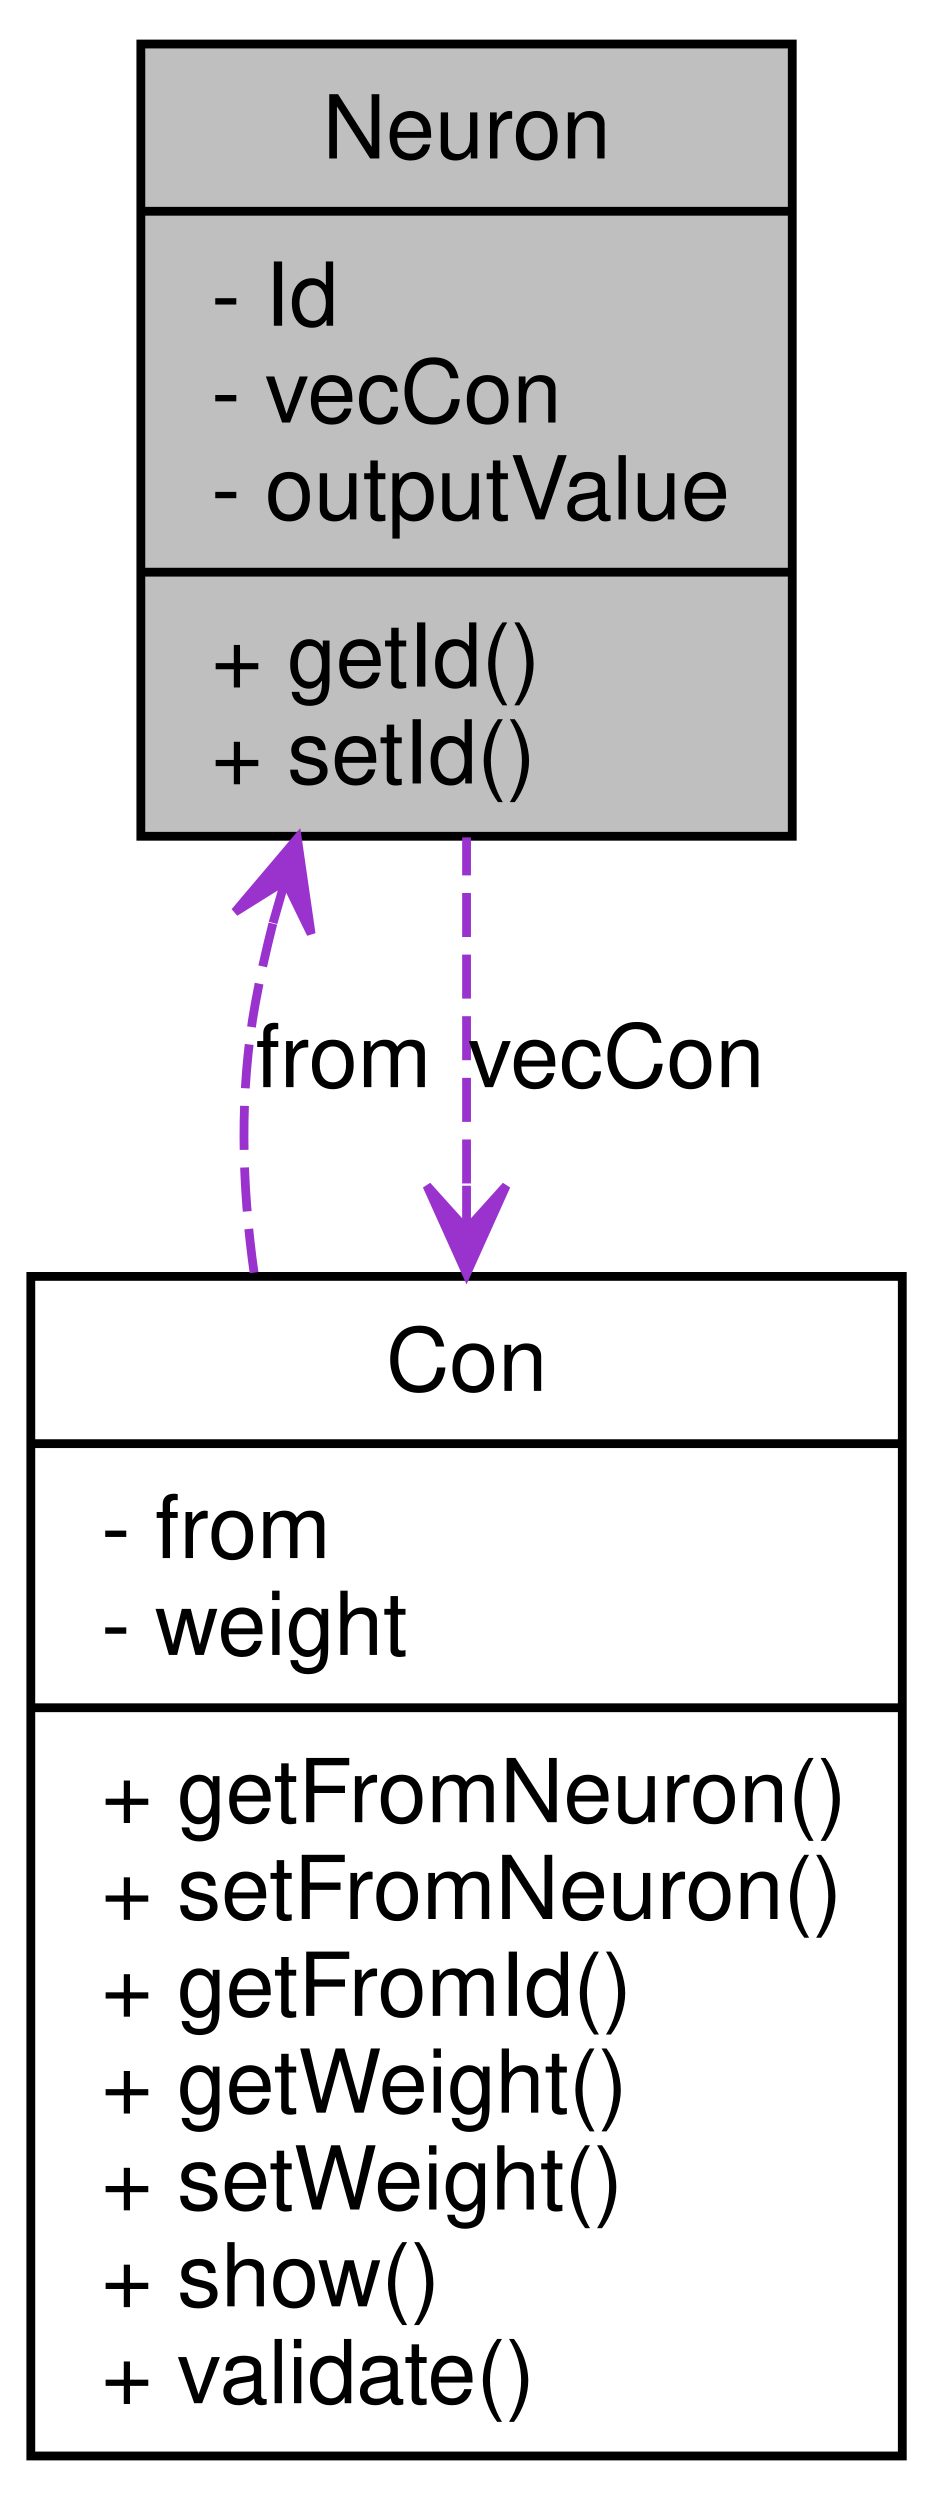
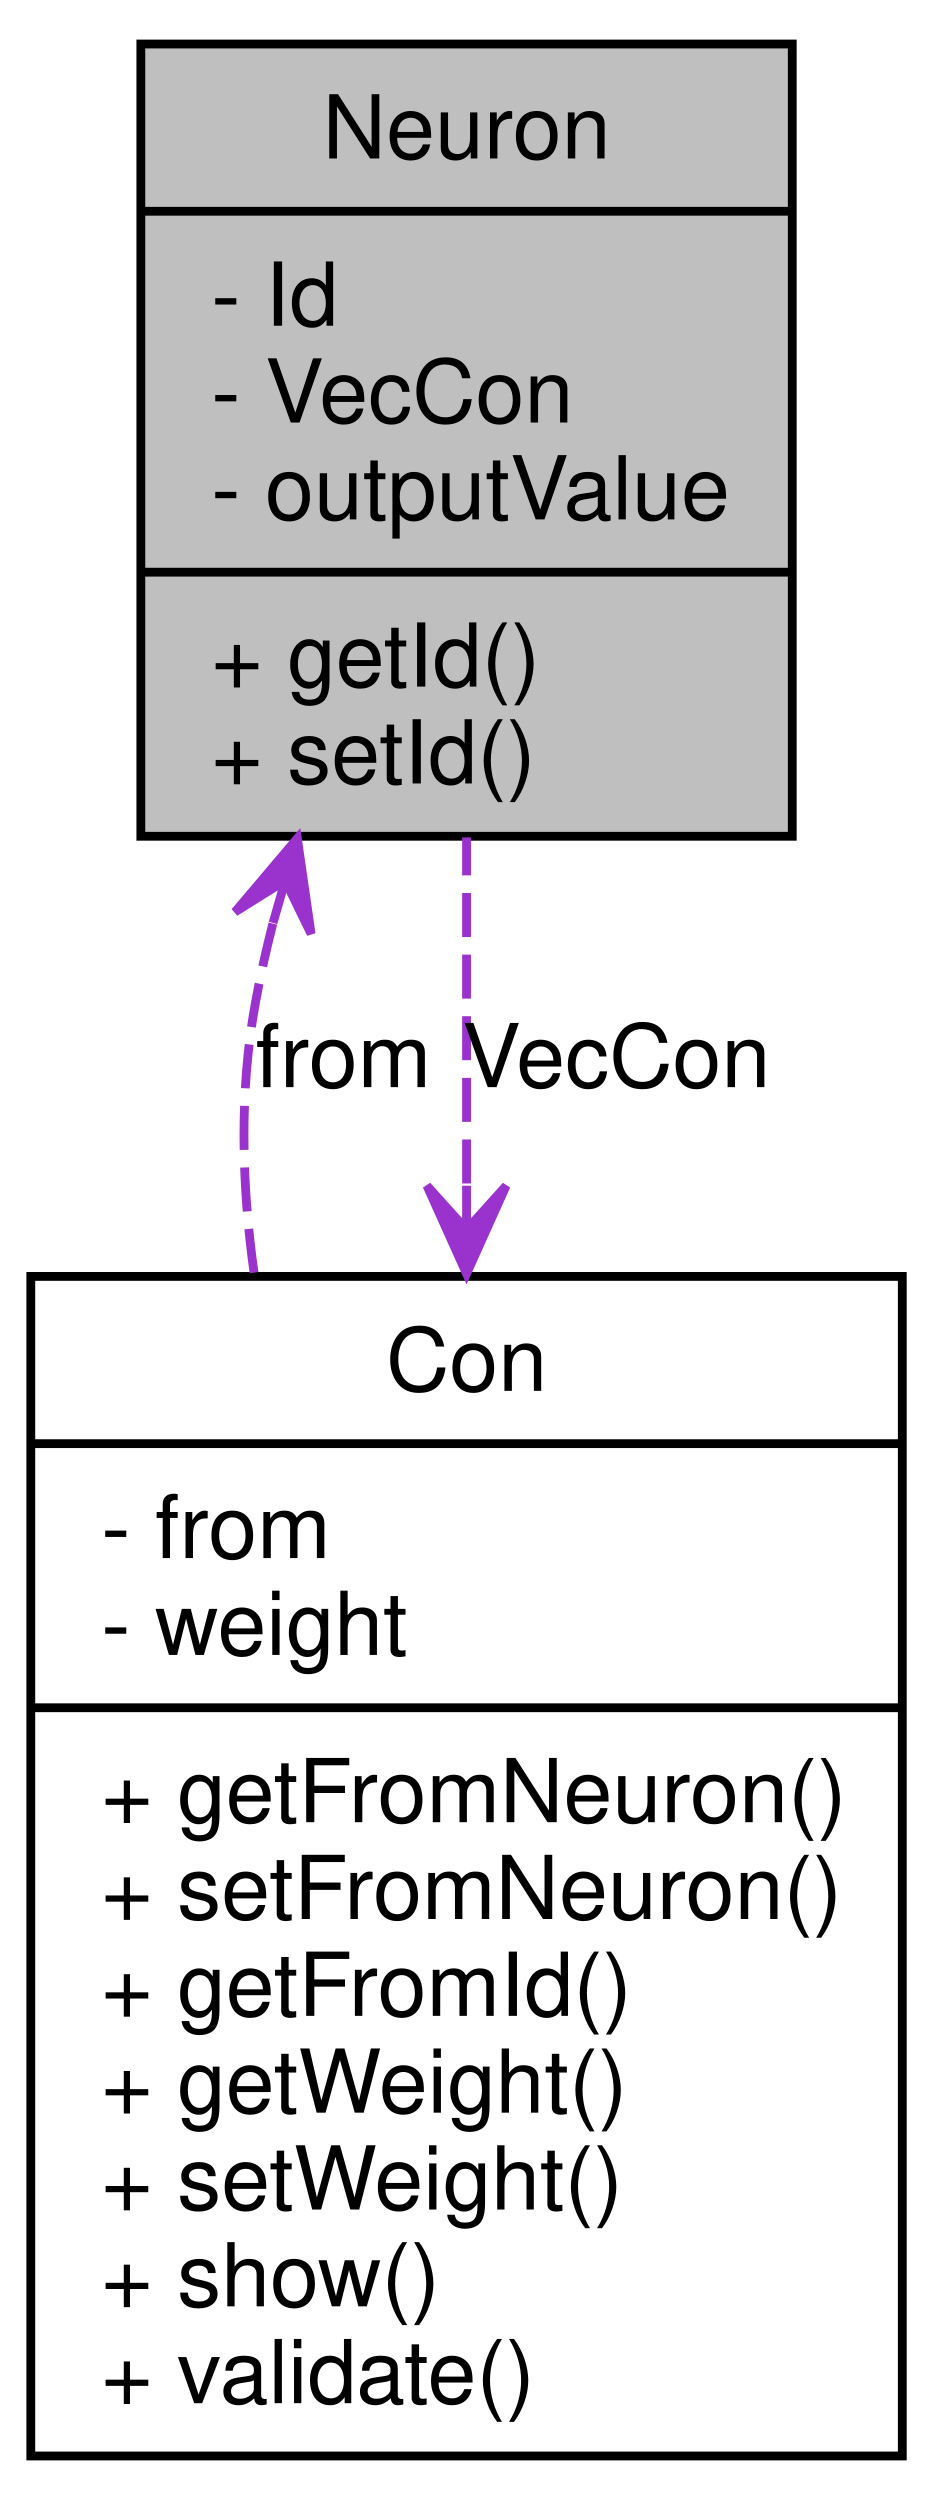
<svg xmlns="http://www.w3.org/2000/svg" xmlns:xlink="http://www.w3.org/1999/xlink" width="106pt" height="284pt" viewBox="0.00 0.00 106.00 284.00">
  <g id="graph1" class="graph" transform="scale(1 1) rotate(0) translate(4 280)">
    <polygon fill="white" stroke="white" points="-4,5 -4,-280 103,-280 103,5 -4,5" />
    <g id="node1" class="node">
      <polygon fill="#bfbfbf" stroke="black" points="12,-185 12,-275 86,-275 86,-185 12,-185" />
      <text text-anchor="middle" x="49" y="-262" font-family="Helvetica,sans-Serif" font-size="10.00">Neuron</text>
      <polyline fill="none" stroke="black" points="12,-256 86,-256 " />
      <text text-anchor="start" x="20" y="-243" font-family="Helvetica,sans-Serif" font-size="10.00">- Id</text>
-       <text text-anchor="start" x="20" y="-232" font-family="Helvetica,sans-Serif" font-size="10.00">- vecCon</text>
+       <text text-anchor="start" x="20" y="-232" font-family="Helvetica,sans-Serif" font-size="10.00">- VecCon</text>
      <text text-anchor="start" x="20" y="-221" font-family="Helvetica,sans-Serif" font-size="10.00">- outputValue</text>
      <polyline fill="none" stroke="black" points="12,-215 86,-215 " />
      <text text-anchor="start" x="20" y="-202" font-family="Helvetica,sans-Serif" font-size="10.00">+ getId()</text>
      <text text-anchor="start" x="20" y="-191" font-family="Helvetica,sans-Serif" font-size="10.00">+ setId()</text>
    </g>
    <g id="node2" class="node">
      <a xlink:href="class_con.html" target="_top" xlink:title="A class to handle the information needed to describe an input connection.">
        <polygon fill="white" stroke="black" points="-0.5,-1 -0.5,-135 98.5,-135 98.5,-1 -0.5,-1" />
        <text text-anchor="middle" x="49" y="-122" font-family="Helvetica,sans-Serif" font-size="10.00">Con</text>
        <polyline fill="none" stroke="black" points="-0.5,-116 98.5,-116 " />
        <text text-anchor="start" x="7.5" y="-103" font-family="Helvetica,sans-Serif" font-size="10.00">- from</text>
        <text text-anchor="start" x="7.5" y="-92" font-family="Helvetica,sans-Serif" font-size="10.00">- weight</text>
        <polyline fill="none" stroke="black" points="-0.5,-86 98.5,-86 " />
        <text text-anchor="start" x="7.5" y="-73" font-family="Helvetica,sans-Serif" font-size="10.00">+ getFromNeuron()</text>
        <text text-anchor="start" x="7.5" y="-62" font-family="Helvetica,sans-Serif" font-size="10.00">+ setFromNeuron()</text>
        <text text-anchor="start" x="7.5" y="-51" font-family="Helvetica,sans-Serif" font-size="10.00">+ getFromId()</text>
        <text text-anchor="start" x="7.5" y="-40" font-family="Helvetica,sans-Serif" font-size="10.00">+ getWeight()</text>
        <text text-anchor="start" x="7.5" y="-29" font-family="Helvetica,sans-Serif" font-size="10.00">+ setWeight()</text>
        <text text-anchor="start" x="7.5" y="-18" font-family="Helvetica,sans-Serif" font-size="10.00">+ show()</text>
        <text text-anchor="start" x="7.5" y="-7" font-family="Helvetica,sans-Serif" font-size="10.00">+ validate()</text>
      </a>
    </g>
    <g id="edge4" class="edge">
      <path fill="none" stroke="#9a32cd" stroke-dasharray="5,2" d="M26.996,-175.081C26.219,-172.037 25.544,-168.998 25,-166 23.187,-156.003 23.428,-145.506 24.884,-135.248" />
      <polygon fill="#9a32cd" stroke="#9a32cd" points="29.777,-184.767 22.692,-176.398 28.397,-179.962 27.017,-175.156 27.017,-175.156 27.017,-175.156 28.397,-179.962 31.342,-173.914 29.777,-184.767 29.777,-184.767" />
      <text text-anchor="middle" x="35" y="-156.5" font-family="Helvetica,sans-Serif" font-size="10.00">from</text>
    </g>
    <g id="edge2" class="edge">
      <path fill="none" stroke="#9a32cd" stroke-dasharray="5,2" d="M49,-145.558C49,-159.035 49,-172.639 49,-184.874" />
      <polygon fill="#9a32cd" stroke="#9a32cd" points="49,-135.303 53.5,-145.302 49,-140.303 49,-145.303 49,-145.303 49,-145.303 49,-140.303 44.5,-145.303 49,-135.303 49,-135.303" />
-       <text text-anchor="middle" x="66" y="-156.5" font-family="Helvetica,sans-Serif" font-size="10.00">vecCon</text>
+       <text text-anchor="middle" x="66" y="-156.5" font-family="Helvetica,sans-Serif" font-size="10.00">VecCon</text>
    </g>
  </g>
</svg>
